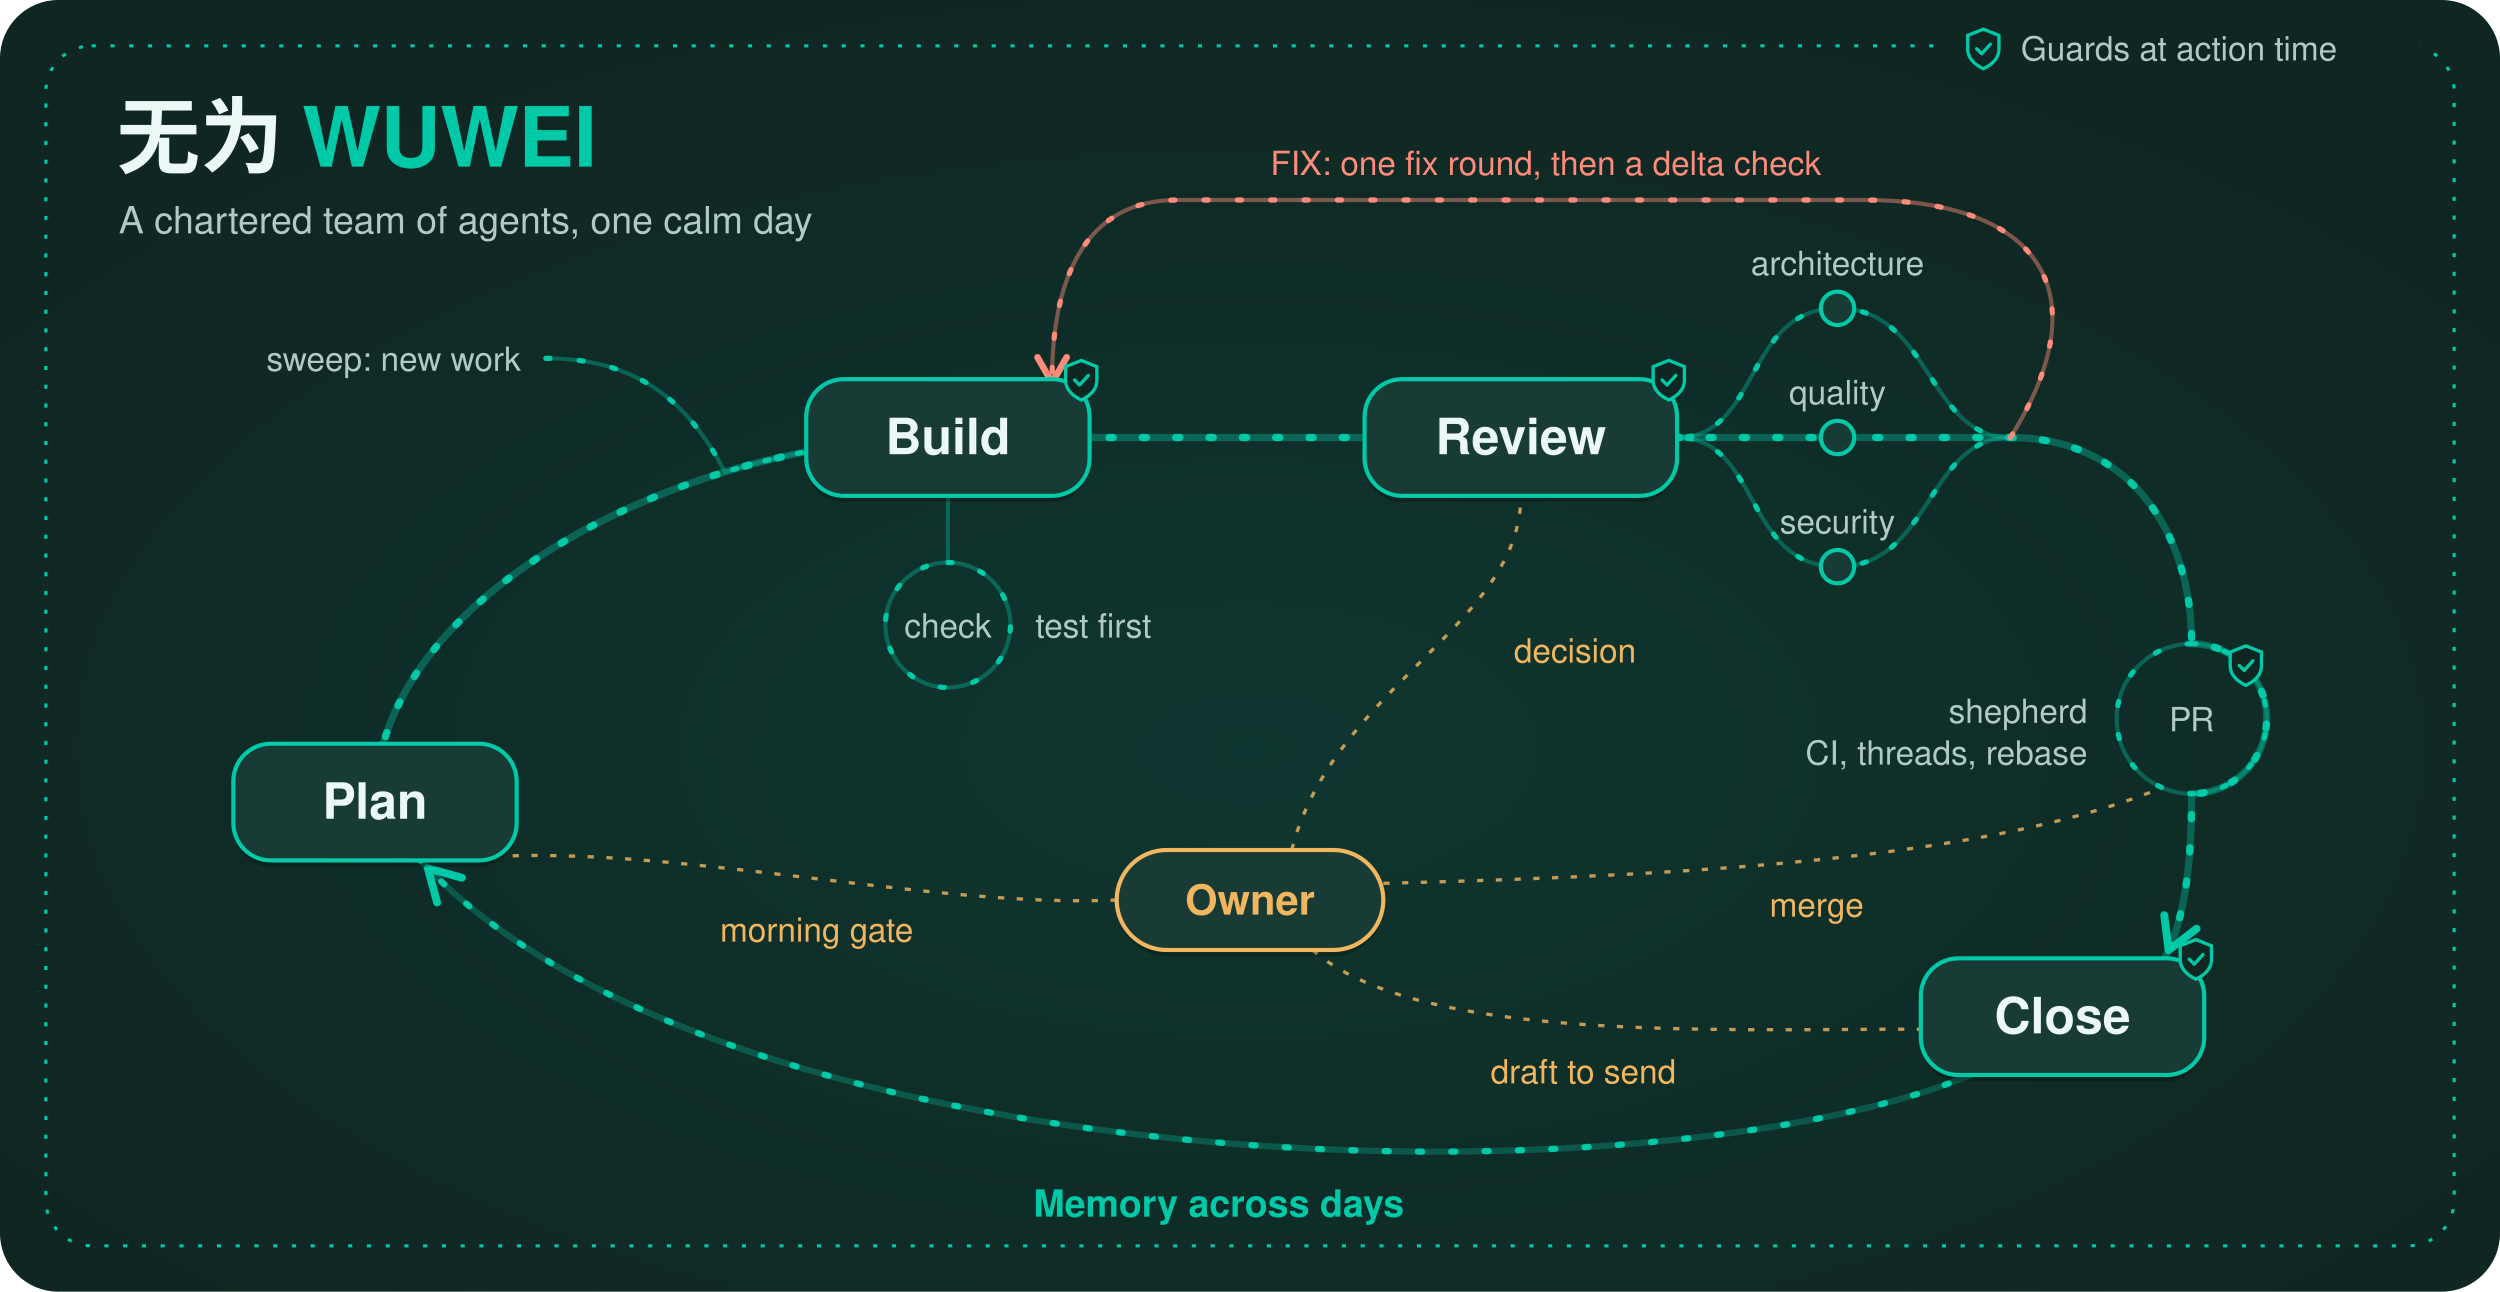
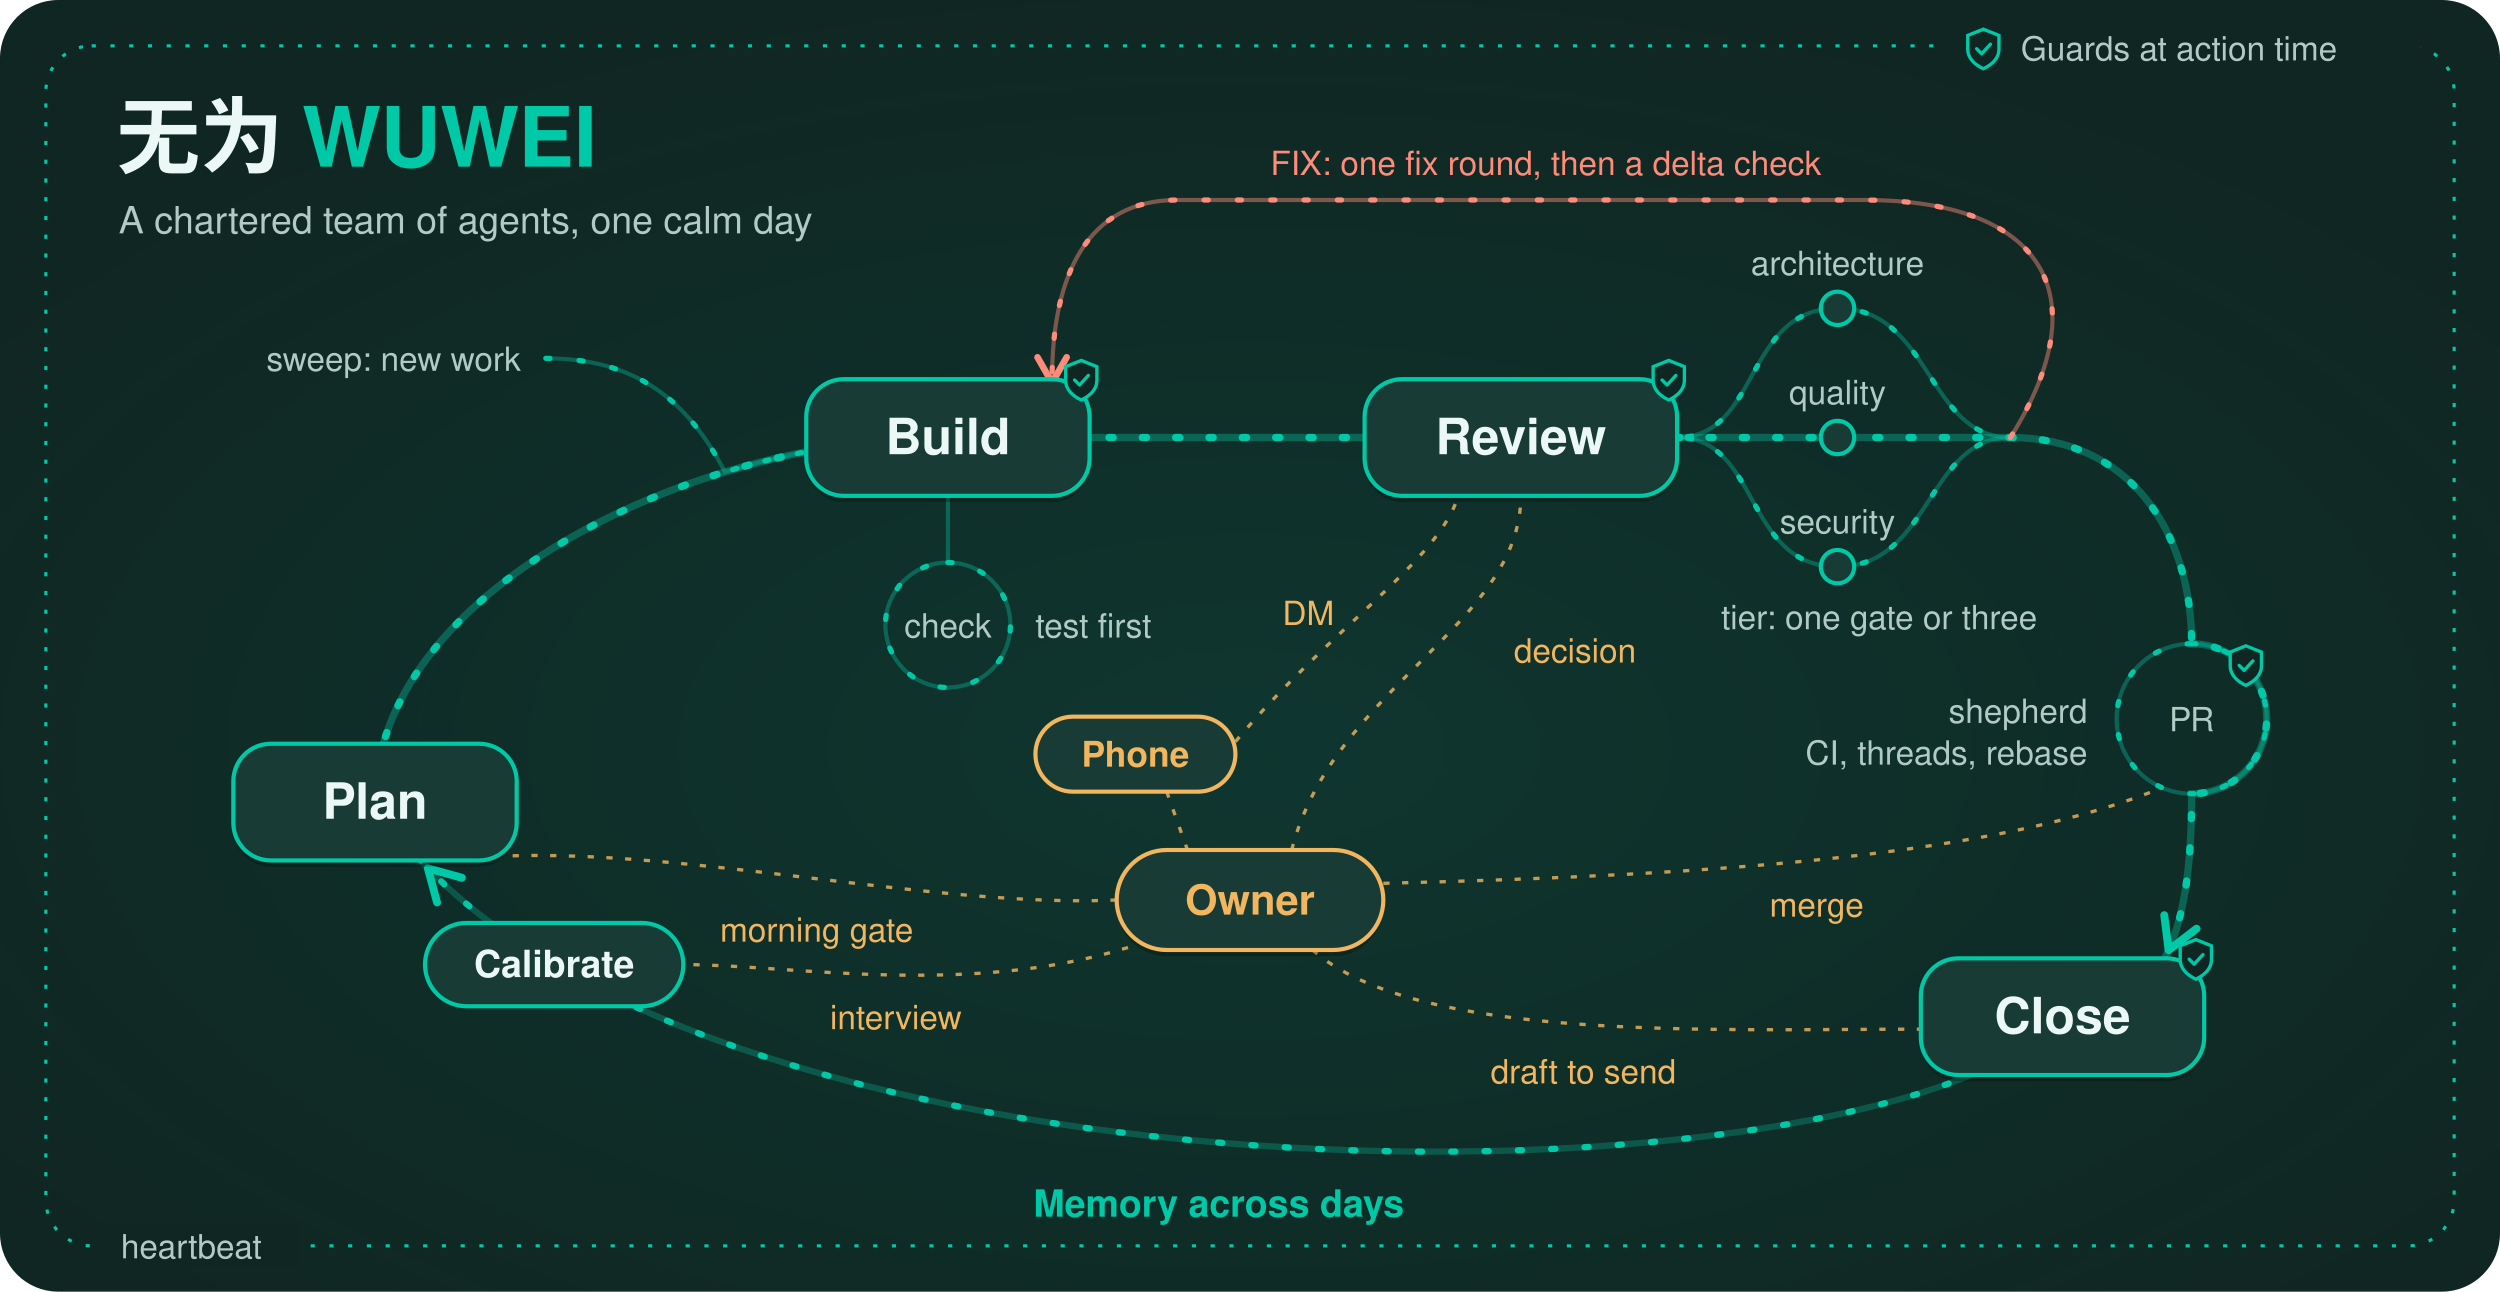
<svg xmlns="http://www.w3.org/2000/svg" viewBox="0 0 1200 620" role="img" aria-labelledby="title desc">
  <style>
.flow{stroke-dasharray:2 14;animation:flow 2.4s linear infinite}
.slow{animation-duration:4s}
@keyframes flow{to{stroke-dashoffset:-32}}
.ring{animation:breathe 9s ease-in-out infinite}
@keyframes breathe{0%,100%{opacity:.35}50%{opacity:.8}}
- @media (prefers-reduced-motion:reduce){.tok,.pulse{display:none}.flow,.ring{animation:none}}
+ .beat{animation:beat 6s ease-out infinite}
+ @keyframes beat{0%,12%,100%{opacity:0}2%,7%{opacity:.9}4.5%{opacity:.1}}
+ @media (prefers-reduced-motion:reduce){.tok,.pulse,.beat{display:none}.flow,.ring{animation:none}}
</style>
  <defs>
    <radialGradient id="halo" cx="50%" cy="58%" r="60%">
      <stop offset="0" stop-color="#00C9A7" stop-opacity="0.10" />
      <stop offset="1" stop-color="#00C9A7" stop-opacity="0" />
    </radialGradient>
    <radialGradient id="glow">
      <stop offset="0" stop-color="#00C9A7" stop-opacity="0.6" />
      <stop offset="1" stop-color="#00C9A7" stop-opacity="0" />
    </radialGradient>
    <marker id="ha" viewBox="0 0 10 10" refX="7" refY="5" markerWidth="7" markerHeight="7" orient="auto">
      <path d="M1 1L8 5L1 9" fill="none" stroke="#00C9A7" stroke-width="1.8" stroke-linecap="round" stroke-linejoin="round" />
    </marker>
    <marker id="hc" viewBox="0 0 10 10" refX="7" refY="5" markerWidth="7" markerHeight="7" orient="auto">
      <path d="M1 1L8 5L1 9" fill="none" stroke="#FF8C7A" stroke-width="1.8" stroke-linecap="round" stroke-linejoin="round" />
    </marker>
    <g id="shield">
      <path d="M0 -9L7.5 -6V0.5C7.5 5 4.2 8 0 10C-4.2 8 -7.5 5 -7.5 0.5V-6Z" fill="#102622" stroke="#00C9A7" stroke-width="1.6" />
      <path d="M-3.2 0.4L-0.8 2.8L3.4 -1.8" fill="none" stroke="#00C9A7" stroke-width="1.6" stroke-linecap="round" stroke-linejoin="round" />
    </g>
  </defs>
  <rect width="1200" height="620" rx="28" fill="#102622" />
  <rect width="1200" height="620" rx="28" fill="url(#halo)" />
  <rect class="ring" x="22" y="22" width="1156" height="576" rx="22" fill="none" stroke="#00C9A7" stroke-width="1.5" stroke-dasharray="2 7" />
+   <rect class="beat" x="22" y="22" width="1156" height="576" rx="22" fill="none" stroke="#00C9A7" stroke-width="2.5" opacity="0" />
  <rect x="930" y="12" width="232" height="22" fill="#102622" />
  <use href="#shield" x="952" y="23" />
  <text x="970" y="29" fill="#B1CBC4" font-family="-apple-system, BlinkMacSystemFont, 'Segoe UI', Helvetica, Arial, sans-serif" font-size="16">Guards at action time</text>
+   <rect x="48" y="587" width="96" height="22" fill="#102622" />
+   <text x="58" y="604" fill="#B1CBC4" font-family="-apple-system, BlinkMacSystemFont, 'Segoe UI', Helvetica, Arial, sans-serif" font-size="16">heartbeat</text>
  <text x="56" y="80" fill="#ECF8F5" font-family="-apple-system, BlinkMacSystemFont, 'Segoe UI', Helvetica, Arial, sans-serif" font-size="40" font-weight="700">无为 <tspan fill="#00C9A7">WUWEI</tspan>
  </text>
  <text x="57" y="112" fill="#B1CBC4" font-family="-apple-system, BlinkMacSystemFont, 'Segoe UI', Helvetica, Arial, sans-serif" font-size="18">A chartered team of agents, one calm day</text>
  <g fill="none" stroke="#F2B65E" stroke-width="1.6" stroke-dasharray="3 6" opacity="0.8">
    <path d="M 536 432 C 450 436, 330 407, 240 411" />
    <path d="M 620 408 C 640 330, 730 300, 730 238" />
    <path d="M 664 424 C 830 420, 960 410, 1038 378" />
    <path d="M 630 456 C 680 500, 820 494, 922 494" />
+     <path d="M 550 452 C 470 480, 380 463, 328 463" />
+     <path d="M 593 356 C 640 300, 690 270, 700 238" />
  </g>
  <g fill="none" stroke-linecap="round">
    <path d="M 990 488 C 905 585, 310 590, 180 385" stroke="#00C9A7" stroke-opacity="0.28" stroke-width="3" />
    <path d="M 180 385 C 180 285, 330 210, 455 210 L 730 210 L 965 210 C 1022 210, 1052 255, 1052 309 A 36 36 0 0 1 1052 381 C 1052 445, 1040 488, 990 488" stroke="#00C9A7" stroke-opacity="0.35" stroke-width="3.5" />
    <path d="M 730 210 L 805 210 C 845 210, 837 148, 882 148 C 927 148, 925 210, 965 210" stroke="#00C9A7" stroke-opacity="0.35" stroke-width="2" />
    <path d="M 730 210 L 805 210 C 845 210, 837 272, 882 272 C 927 272, 925 210, 965 210" stroke="#00C9A7" stroke-opacity="0.35" stroke-width="2" />
    <circle cx="1052" cy="345" r="36" stroke="#00C9A7" stroke-opacity="0.35" stroke-width="2" />
    <circle cx="455" cy="300" r="30" stroke="#00C9A7" stroke-opacity="0.35" stroke-width="2" />
    <path d="M 455 210 L 455 270" stroke="#00C9A7" stroke-opacity="0.35" stroke-width="2" />
    <path d="M 262 172 C 305 172, 330 192, 347.962 226.542 C 383.04 215.88, 420 210, 455 210" stroke="#00C9A7" stroke-opacity="0.35" stroke-width="2" />
    <path d="M 965 210 C 1009 140, 979 96, 895 96 L 565 96 C 522 96, 505 132, 505 182" stroke="#FF8C7A" stroke-opacity="0.45" stroke-width="2" />
    <path d="M 990 488 C 909.888 579.423, 376.739 589.121, 206.852 418.302" stroke="#00C9A7" stroke-opacity="0" stroke-width="3" marker-end="url(#ha)" />
    <path d="M 1052 381 C 1052 410.6, 1049.43 435.708, 1041.73 454.147" stroke="#00C9A7" stroke-opacity="0" stroke-width="3" marker-end="url(#ha)" />
    <path class="flow slow" d="M 990 488 C 905 585, 310 590, 180 385" stroke="#00C9A7" stroke-width="3" />
    <path class="flow" d="M 180 385 C 180 285, 330 210, 455 210 L 730 210 L 965 210 C 1022 210, 1052 255, 1052 309 A 36 36 0 0 1 1052 381 C 1052 445, 1040 488, 990 488" stroke="#00C9A7" stroke-width="3.5" />
    <path class="flow" d="M 730 210 L 805 210 C 845 210, 837 148, 882 148 C 927 148, 925 210, 965 210" stroke="#00C9A7" stroke-width="2.5" />
    <path class="flow" d="M 730 210 L 805 210 C 845 210, 837 272, 882 272 C 927 272, 925 210, 965 210" stroke="#00C9A7" stroke-width="2.5" />
    <path class="flow" d="M 1052 309 A 36 36 0 0 1 1052 381 A 36 36 0 0 1 1052 309" stroke="#00C9A7" stroke-width="2.5" />
    <path class="flow" d="M 455 270 A 30 30 0 0 1 455 330 A 30 30 0 0 1 455 270" stroke="#00C9A7" stroke-width="2.5" />
    <path class="flow" d="M 262 172 C 305 172, 330 192, 347.962 226.542 C 383.04 215.88, 420 210, 455 210" stroke="#00C9A7" stroke-width="2.5" marker-end="url(#ha)" />
    <path class="flow" d="M 965 210 C 1009 140, 979 96, 895 96 L 565 96 C 522 96, 505 132, 505 182" stroke="#FF8C7A" stroke-width="2.5" marker-end="url(#hc)" />
  </g>
  <path class="pulse" d="M 536 432 C 450 436, 330 407, 240 411" fill="none" stroke="#F2B65E" stroke-width="3" opacity="0">
    <animate attributeName="opacity" dur="18s" begin="-0s" repeatCount="indefinite" calcMode="linear" keyTimes="0;0.039;0.067;0.111;0.178;1" values="0;0;0.9;0.9;0;0" />
  </path>
  <path class="pulse" d="M 630 456 C 680 500, 820 494, 922 494" fill="none" stroke="#F2B65E" stroke-width="3" opacity="0">
    <animate attributeName="opacity" dur="18s" begin="-0s" repeatCount="indefinite" calcMode="linear" keyTimes="0;0.736;0.764;0.808;0.875;1" values="0;0;0.9;0.9;0;0" />
  </path>
  <path class="pulse" d="M 620 408 C 640 330, 730 300, 730 238" fill="none" stroke="#F2B65E" stroke-width="3" opacity="0">
    <animate attributeName="opacity" dur="18s" begin="-13.5s" repeatCount="indefinite" calcMode="linear" keyTimes="0;0.278;0.305;0.35;0.416;1" values="0;0;0.9;0.9;0;0" />
  </path>
  <path class="pulse" d="M 664 424 C 830 420, 960 410, 1038 378" fill="none" stroke="#F2B65E" stroke-width="3" opacity="0">
    <animate attributeName="opacity" dur="18s" begin="-9s" repeatCount="indefinite" calcMode="linear" keyTimes="0;0.572;0.6;0.644;0.711;1" values="0;0;0.9;0.9;0;0" />
+   </path>
+   <path class="pulse" d="M 550 452 C 470 480, 380 463, 328 463" fill="none" stroke="#F2B65E" stroke-width="3" opacity="0">
+     <animate attributeName="opacity" dur="18s" begin="-10.769s" repeatCount="indefinite" calcMode="linear" keyTimes="0;0.316;0.344;0.388;0.455;1" values="0;0;0.9;0.9;0;0" />
+   </path>
+   <path class="pulse" d="M 593 356 C 640 300, 690 270, 700 238" fill="none" stroke="#F2B65E" stroke-width="3" opacity="0">
+     <animate attributeName="opacity" dur="18s" begin="-13.5s" repeatCount="indefinite" calcMode="linear" keyTimes="0;0.344;0.372;0.416;0.483;1" values="0;0;0.9;0.9;0;0" />
  </path>
  <g class="tok" opacity="0">
    <animate attributeName="opacity" dur="18s" begin="-10.769s" repeatCount="indefinite" calcMode="linear" keyTimes="0;0.028;0.374;0.402;1" values="0;1;1;0;0" />
    <animateMotion dur="18s" begin="-10.769s" repeatCount="indefinite" calcMode="spline" keyTimes="0;0.402;1" keyPoints="0;1;1" keySplines="0.3 0 0.7 1;0 0 1 1" path="M 990 488 C 905 585, 310 590, 180 385" />
    <circle r="22" fill="url(#glow)" />
    <circle r="5" fill="#ECF8F5" stroke="#00C9A7" stroke-width="3" />
  </g>
  <g class="tok" opacity="0">
    <animate attributeName="opacity" dur="18s" begin="-0s" repeatCount="indefinite" calcMode="linear" keyTimes="0;0.028;0.758;0.786;1" values="0;1;1;0;0" />
    <animateMotion dur="18s" begin="-0s" repeatCount="indefinite" calcMode="spline" keyTimes="0;0.044;0.176;0.193;0.348;0.365;0.467;0.489;0.576;0.593;0.742;0.786;1" keyPoints="0;0;0.225;0.225;0.421;0.421;0.596;0.596;0.745;0.745;1;1;1" keySplines="0 0 1 1;0.3 0 0.7 1;0 0 1 1;0.3 0 0.7 1;0 0 1 1;0.3 0 0.7 1;0 0 1 1;0.3 0 0.7 1;0 0 1 1;0.3 0 0.7 1;0 0 1 1;0 0 1 1" path="M 180 385 C 180 285, 330 210, 455 210 L 455 270 A 30 30 0 0 1 455 330 A 30 30 0 0 1 455 270 L 455 210 L 730 210 L 965 210 C 1022 210, 1052 255, 1052 309 A 36 36 0 0 1 1052 381 C 1052 445, 1040 488, 990 488" />
    <circle r="22" fill="url(#glow)" />
    <circle r="7" fill="#ECF8F5" stroke="#00C9A7" stroke-width="3" />
  </g>
  <g class="tok" opacity="0">
    <animate attributeName="opacity" dur="18s" begin="-13.5s" repeatCount="indefinite" calcMode="linear" keyTimes="0;0.028;0.62;0.648;1" values="0;1;1;0;0" />
    <animateMotion dur="18s" begin="-13.5s" repeatCount="indefinite" calcMode="spline" keyTimes="0;0.033;0.165;0.181;0.283;0.317;0.433;0.455;0.604;0.648;1" keyPoints="0;0;0.28;0.28;0.497;0.497;0.683;0.683;1;1;1" keySplines="0 0 1 1;0.3 0 0.7 1;0 0 1 1;0.3 0 0.7 1;0 0 1 1;0.3 0 0.7 1;0 0 1 1;0.3 0 0.7 1;0 0 1 1;0 0 1 1" path="M 180 385 C 180 285, 330 210, 455 210 L 730 210 L 965 210 C 1022 210, 1052 255, 1052 309 A 36 36 0 0 1 1052 381 C 1052 445, 1040 488, 990 488" />
    <circle r="22" fill="url(#glow)" />
    <circle r="7" fill="#ECF8F5" stroke="#00C9A7" stroke-width="3" />
  </g>
  <g class="tok" opacity="0">
    <animate attributeName="opacity" dur="18s" begin="-13.5s" repeatCount="indefinite" calcMode="linear" keyTimes="0;0.305;0.317;0.433;0.444;1" values="0;0;1;1;0;0" />
    <animateMotion dur="18s" begin="-13.5s" repeatCount="indefinite" calcMode="spline" keyTimes="0;0.317;0.433;1" keyPoints="0;0;1;1" keySplines="0 0 1 1;0.3 0 0.7 1;0 0 1 1" path="M 730 210 L 805 210 C 845 210, 837 148, 882 148 C 927 148, 925 210, 965 210" />
    <circle r="22" fill="url(#glow)" />
    <circle r="7" fill="#ECF8F5" stroke="#00C9A7" stroke-width="3" />
  </g>
  <g class="tok" opacity="0">
    <animate attributeName="opacity" dur="18s" begin="-13.5s" repeatCount="indefinite" calcMode="linear" keyTimes="0;0.305;0.317;0.433;0.444;1" values="0;0;1;1;0;0" />
    <animateMotion dur="18s" begin="-13.5s" repeatCount="indefinite" calcMode="spline" keyTimes="0;0.317;0.433;1" keyPoints="0;0;1;1" keySplines="0 0 1 1;0.3 0 0.7 1;0 0 1 1" path="M 730 210 L 805 210 C 845 210, 837 272, 882 272 C 927 272, 925 210, 965 210" />
    <circle r="22" fill="url(#glow)" />
    <circle r="7" fill="#ECF8F5" stroke="#00C9A7" stroke-width="3" />
  </g>
  <g class="tok" opacity="0">
    <animate attributeName="opacity" dur="18s" begin="-5s" repeatCount="indefinite" calcMode="linear" keyTimes="0;0.028;0.892;0.92;1" values="0;1;1;0;0" />
    <animateMotion dur="18s" begin="-5s" repeatCount="indefinite" calcMode="spline" keyTimes="0;0.028;0.13;0.146;0.233;0.256;0.51;0.527;0.628;0.64;0.727;0.743;0.892;0.92;1" keyPoints="0;0;0.13;0.13;0.242;0.242;0.568;0.568;0.698;0.698;0.809;0.809;1;1;1" keySplines="0 0 1 1;0.3 0 0.7 1;0 0 1 1;0.3 0 0.7 1;0 0 1 1;0.3 0 0.7 1;0 0 1 1;0.3 0 0.7 1;0 0 1 1;0.3 0 0.7 1;0 0 1 1;0.3 0 0.7 1;0 0 1 1;0 0 1 1" path="M 455 210 L 730 210 L 965 210 C 1009 140, 979 96, 895 96 L 565 96 C 522 96, 505 132, 505 182 L 455 210 L 730 210 L 965 210 C 1022 210, 1052 255, 1052 309 A 36 36 0 0 1 1052 381 C 1052 445, 1040 488, 990 488" />
    <circle r="22" fill="url(#glow)" />
    <circle r="7" fill="#ECF8F5" stroke="#00C9A7" stroke-width="3">
      <animate attributeName="stroke" dur="18s" begin="-5s" repeatCount="indefinite" calcMode="linear" keyTimes="0;0.25;0.278;0.504;0.527;1" values="#00C9A7;#00C9A7;#FF8C7A;#FF8C7A;#00C9A7;#00C9A7" />
    </circle>
  </g>
  <g class="tok" opacity="0">
    <animate attributeName="opacity" dur="18s" begin="-9s" repeatCount="indefinite" calcMode="linear" keyTimes="0;0.028;0.68;0.708;1" values="0;1;1;0;0" />
    <animateMotion dur="18s" begin="-9s" repeatCount="indefinite" calcMode="spline" keyTimes="0;0.022;0.102;0.119;0.221;0.238;0.325;0.341;0.396;0.536;0.578;0.611;0.663;0.708;1" keyPoints="0;0;0.16;0.16;0.363;0.363;0.536;0.536;0.646;0.813;0.896;0.896;1;1;1" keySplines="0 0 1 1;0.3 0 0.7 1;0 0 1 1;0.3 0 0.7 1;0 0 1 1;0.3 0 0.7 1;0 0 1 1;0.3 0 0.7 1;0.3 0 0.7 1;0.3 0 0.7 1;0 0 1 1;0.3 0 0.7 1;0 0 1 1;0 0 1 1" path="M 262 172 C 305 172, 330 192, 347.962 226.542 C 383.04 215.88, 420 210, 455 210 L 730 210 L 965 210 C 1022 210, 1052 255, 1052 309 A 36 36 0 0 1 1052 381 A 36 36 0 0 1 1052 309 A 36 36 0 0 1 1052 381 C 1052 445, 1040 488, 990 488" />
    <circle r="22" fill="url(#glow)" />
    <circle r="7" fill="#ECF8F5" stroke="#00C9A7" stroke-width="3" />
  </g>
  <g fill="#193B35" stroke="#00C9A7" stroke-width="2">
    <circle cx="882" cy="148" r="8" />
    <circle cx="882" cy="210" r="8" />
    <circle cx="882" cy="272" r="8" />
  </g>
  <g fill="#B1CBC4" font-family="-apple-system, BlinkMacSystemFont, 'Segoe UI', Helvetica, Arial, sans-serif" font-size="16" text-anchor="middle">
    <text x="882" y="132">architecture</text>
    <text x="882" y="194">quality</text>
    <text x="882" y="256">security</text>
+     <text x="902" y="302">tier: one gate or three</text>
  </g>
  <g font-family="-apple-system, BlinkMacSystemFont, 'Segoe UI', Helvetica, Arial, sans-serif" font-size="24" font-weight="600" text-anchor="middle">
    <g>
      <rect x="112" y="360" width="136" height="56" rx="18" fill="#000000" opacity="0.22" />
      <rect x="112" y="357" width="136" height="56" rx="18" fill="#193B35" stroke="#00C9A7" stroke-width="2" />
      <text x="180" y="393" fill="#ECF8F5">Plan</text>
    </g>
    <g>
      <rect x="387" y="185" width="136" height="56" rx="18" fill="#000000" opacity="0.22" />
      <rect x="387" y="182" width="136" height="56" rx="18" fill="#193B35" stroke="#00C9A7" stroke-width="2" />
      <text x="455" y="218" fill="#ECF8F5">Build</text>
    </g>
    <g>
      <rect x="655" y="185" width="150" height="56" rx="18" fill="#000000" opacity="0.22" />
      <rect x="655" y="182" width="150" height="56" rx="18" fill="#193B35" stroke="#00C9A7" stroke-width="2" />
      <text x="730" y="218" fill="#ECF8F5">Review</text>
    </g>
    <g>
      <rect x="922" y="463" width="136" height="56" rx="18" fill="#000000" opacity="0.22" />
      <rect x="922" y="460" width="136" height="56" rx="18" fill="#193B35" stroke="#00C9A7" stroke-width="2" />
      <text x="990" y="496" fill="#ECF8F5">Close</text>
    </g>
  </g>
  <use href="#shield" x="519" y="182" />
  <use href="#shield" x="801" y="182" />
  <use href="#shield" x="1078" y="319" />
  <use href="#shield" x="1054" y="460" />
  <rect x="536" y="411" width="128" height="48" rx="24" fill="#000000" opacity="0.22" />
  <rect x="536" y="408" width="128" height="48" rx="24" fill="#193B35" stroke="#F2B65E" stroke-width="2" />
  <text x="600" y="439" fill="#F2B65E" font-family="-apple-system, BlinkMacSystemFont, 'Segoe UI', Helvetica, Arial, sans-serif" font-size="20" font-weight="600" text-anchor="middle">Owner</text>
+   <rect x="204" y="443" width="124" height="40" rx="20" fill="#193B35" stroke="#00C9A7" stroke-width="2" />
+   <text x="266" y="469" fill="#ECF8F5" font-family="-apple-system, BlinkMacSystemFont, 'Segoe UI', Helvetica, Arial, sans-serif" font-size="18" font-weight="600" text-anchor="middle">Calibrate</text>
+   <path d="M 560 380 L 570 408" fill="none" stroke="#F2B65E" stroke-width="1.6" stroke-dasharray="3 6" opacity="0.8" />
+   <rect x="497" y="344" width="96" height="36" rx="18" fill="#193B35" stroke="#F2B65E" stroke-width="2" />
+   <text x="545" y="368" fill="#F2B65E" font-family="-apple-system, BlinkMacSystemFont, 'Segoe UI', Helvetica, Arial, sans-serif" font-size="17" font-weight="600" text-anchor="middle">Phone</text>
  <g fill="#B1CBC4" font-family="-apple-system, BlinkMacSystemFont, 'Segoe UI', Helvetica, Arial, sans-serif" font-size="16">
    <text x="455" y="306" text-anchor="middle">check</text>
    <text x="497" y="306">test first</text>
    <text x="1052" y="351" text-anchor="middle">PR</text>
    <text x="1002" y="347" text-anchor="end">shepherd</text>
    <text x="1002" y="367" text-anchor="end">CI, threads, rebase</text>
    <text x="250" y="178" text-anchor="end">sweep: new work</text>
  </g>
  <text x="742" y="84" fill="#FF8C7A" font-family="-apple-system, BlinkMacSystemFont, 'Segoe UI', Helvetica, Arial, sans-serif" font-size="16" text-anchor="middle">FIX: one fix round, then a delta check</text>
  <text x="585" y="584" fill="#00C9A7" font-family="-apple-system, BlinkMacSystemFont, 'Segoe UI', Helvetica, Arial, sans-serif" font-size="18" font-weight="600" text-anchor="middle">Memory across days</text>
  <g fill="#F2B65E" font-family="-apple-system, BlinkMacSystemFont, 'Segoe UI', Helvetica, Arial, sans-serif" font-size="16" text-anchor="middle">
    <text x="392" y="452">morning gate</text>
    <text x="756" y="318">decision</text>
    <text x="872" y="440">merge</text>
    <text x="760" y="520">draft to send</text>
+     <text x="430" y="494">interview</text>
+     <text x="628" y="300">DM</text>
  </g>
</svg>
